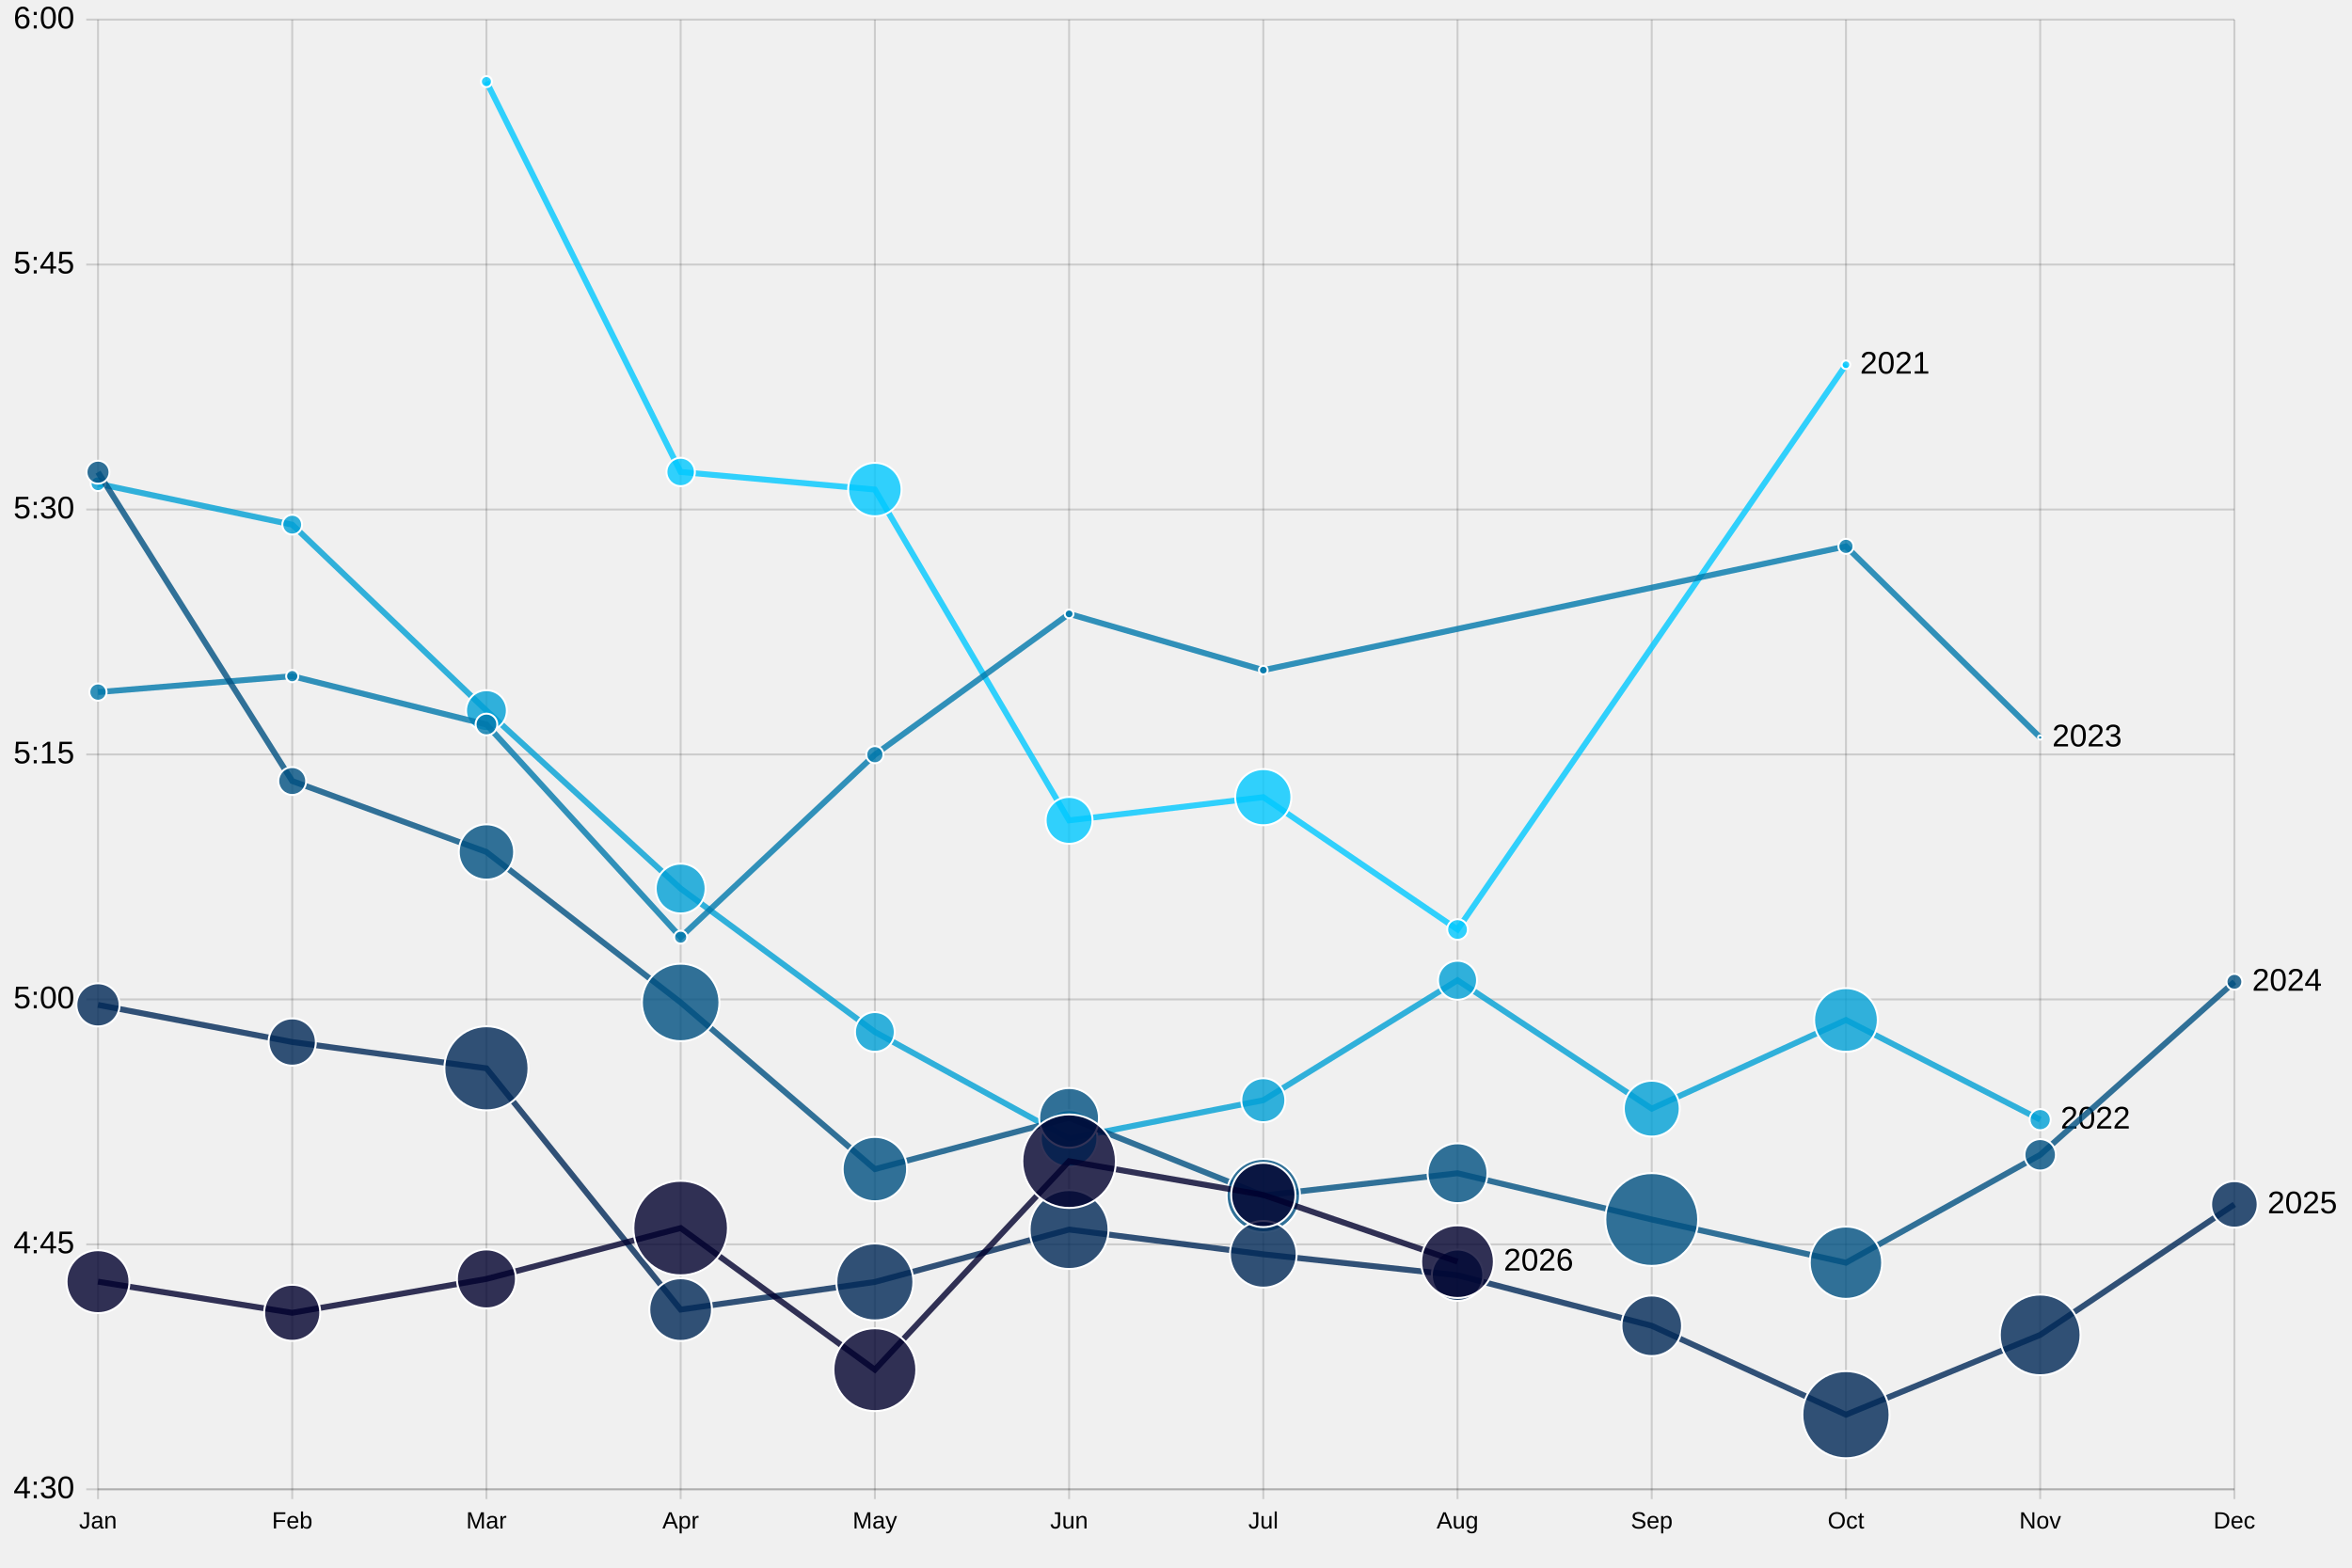
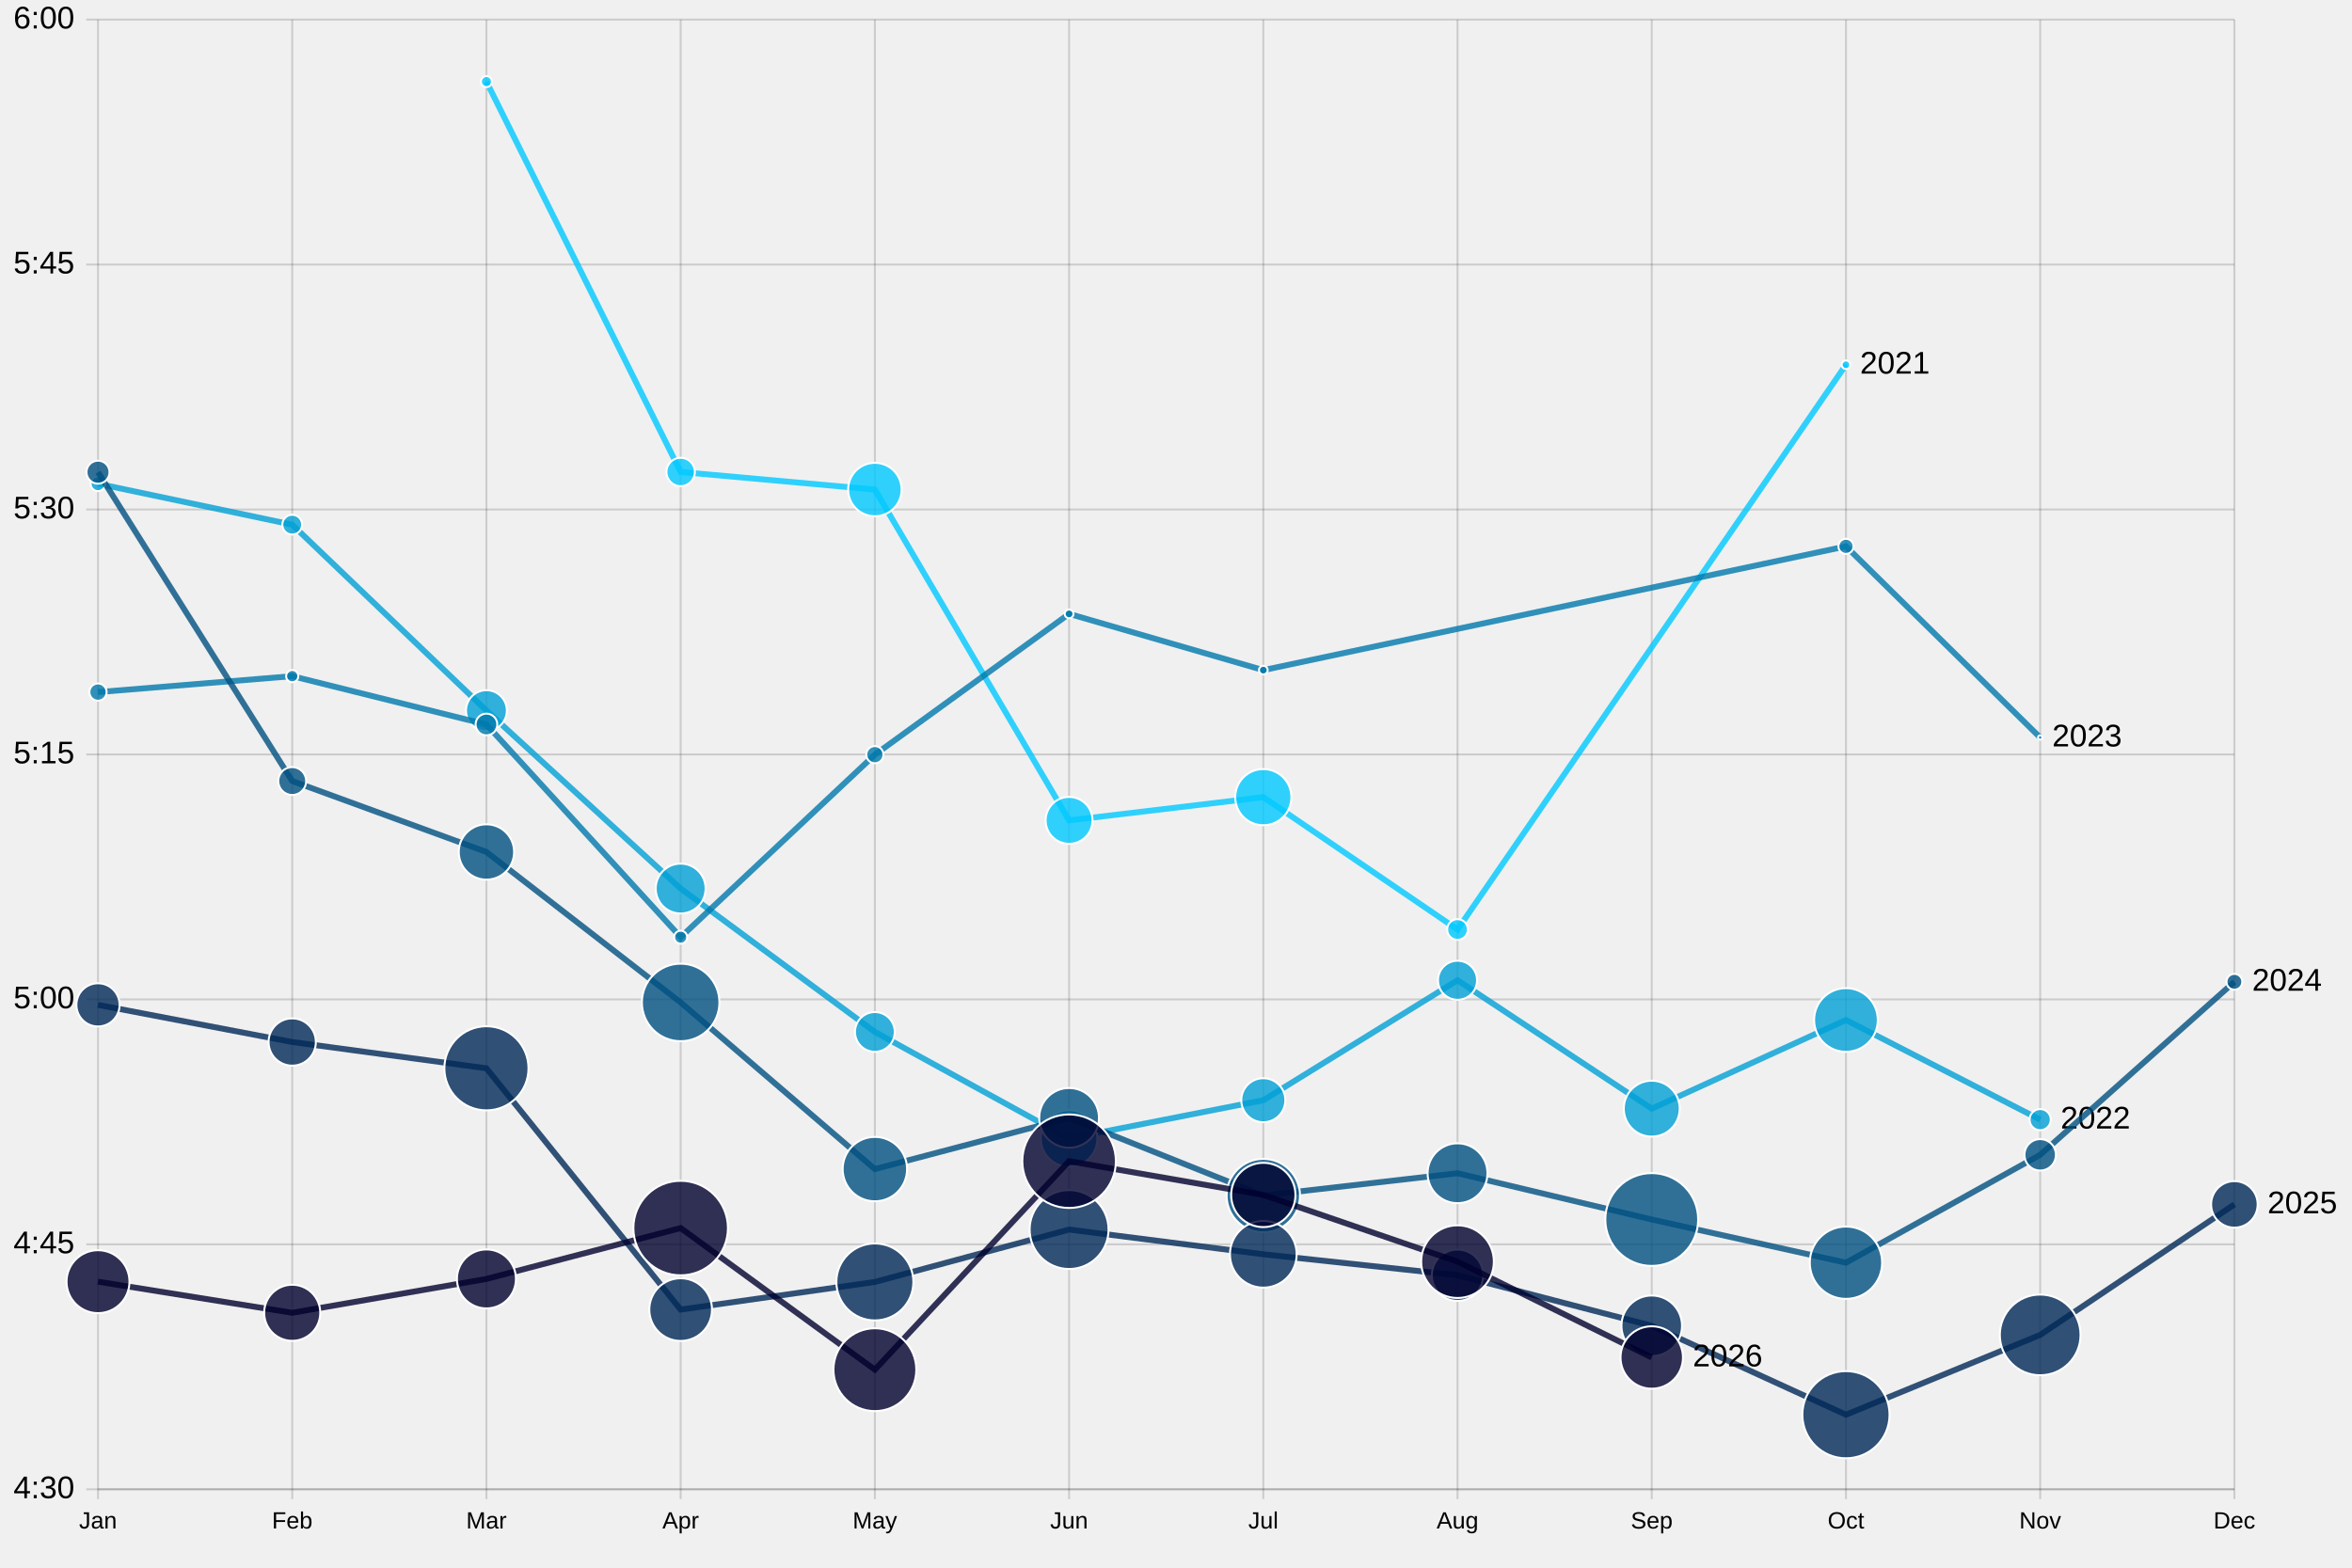
<svg xmlns="http://www.w3.org/2000/svg" viewBox="0 0 1200 800">
  <style>
  text {
    font-family: Arial;
    text-anchor: middle;
  }
  .plot-line {
    fill: none;
    stroke-width: 3px;
    opacity: 0.8;
    stroke: currentColor;
  }
  .plot-area {
    fill: currentColor;
    opacity: 0.25;
  }
  .plot-point {
    fill-opacity: 0.8;
    fill: currentColor;
    stroke: white;
    stroke-width: 1px;
  }
  .axis {
    stroke-width: 1px;
    stroke: black;
    opacity: 0.15;
  }
  .series-label {
    font-size: 16px;
    dominant-baseline: middle;
    text-anchor: start;
  }
  .y-axis-label {
    font-size: 16px;
    dominant-baseline: middle;
    text-anchor: end;
  }
  .year-2021 {
    color: rgb(0, 200, 255);
  }
  .year-2022 {
    color: rgb(0, 160, 213);
  }
  .year-2023 {
    color: rgb(0, 120, 171);
  }
  .year-2024 {
    color: rgb(0, 80, 129);
  }
  .year-2025 {
    color: rgb(0, 40, 87);
  }
  .year-2026 {
    color: rgb(0, 0, 45);
  }
  </style>
  <line x1="50" y1="760" x2="1140" y2="760" class="axis" />
  <line x1="50.0" y1="10" x2="50.0" y2="765" class="axis" />
  <text x="50.0" y="780" class="axis-label">Jan</text>
  <line x1="149.091" y1="10" x2="149.091" y2="765" class="axis" />
  <text x="149.091" y="780" class="axis-label">Feb</text>
  <line x1="248.182" y1="10" x2="248.182" y2="765" class="axis" />
  <text x="248.182" y="780" class="axis-label">Mar</text>
  <line x1="347.273" y1="10" x2="347.273" y2="765" class="axis" />
  <text x="347.273" y="780" class="axis-label">Apr</text>
  <line x1="446.364" y1="10" x2="446.364" y2="765" class="axis" />
  <text x="446.364" y="780" class="axis-label">May</text>
  <line x1="545.455" y1="10" x2="545.455" y2="765" class="axis" />
  <text x="545.455" y="780" class="axis-label">Jun</text>
  <line x1="644.545" y1="10" x2="644.545" y2="765" class="axis" />
  <text x="644.545" y="780" class="axis-label">Jul</text>
  <line x1="743.636" y1="10" x2="743.636" y2="765" class="axis" />
  <text x="743.636" y="780" class="axis-label">Aug</text>
  <line x1="842.727" y1="10" x2="842.727" y2="765" class="axis" />
  <text x="842.727" y="780" class="axis-label">Sep</text>
  <line x1="941.818" y1="10" x2="941.818" y2="765" class="axis" />
  <text x="941.818" y="780" class="axis-label">Oct</text>
  <line x1="1040.909" y1="10" x2="1040.909" y2="765" class="axis" />
  <text x="1040.909" y="780" class="axis-label">Nov</text>
  <line x1="1140.0" y1="10" x2="1140.0" y2="765" class="axis" />
  <text x="1140.0" y="780" class="axis-label">Dec</text>
  <line x1="44" y1="760.0" x2="1140" y2="760.0" class="axis" />
  <text x="38" y="760.0" class="y-axis-label">4:30</text>
  <line x1="44" y1="635.0" x2="1140" y2="635.0" class="axis" />
  <text x="38" y="635.0" class="y-axis-label">4:45</text>
  <line x1="44" y1="510.0" x2="1140" y2="510.0" class="axis" />
  <text x="38" y="510.0" class="y-axis-label">5:00</text>
  <line x1="44" y1="385.0" x2="1140" y2="385.0" class="axis" />
  <text x="38" y="385.0" class="y-axis-label">5:15</text>
  <line x1="44" y1="260.0" x2="1140" y2="260.0" class="axis" />
  <text x="38" y="260.0" class="y-axis-label">5:30</text>
  <line x1="44" y1="135.0" x2="1140" y2="135.0" class="axis" />
  <text x="38" y="135.0" class="y-axis-label">5:45</text>
  <line x1="44" y1="10.0" x2="1140" y2="10.0" class="axis" />
  <text x="38" y="10.0" class="y-axis-label">6:00</text>
  <path d="M 248.182,41.644 L 347.273,240.849 L 446.364,249.817 L 545.455,418.643 L 644.545,406.796 L 743.636,474.33 L 941.818,186.125" class="year-2021 plot-line" />
  <text x="948.998" y="186.125" class="series-label">2021</text>
  <circle class="year-2021 plot-point" cx="248.182" cy="41.644" r="2.812" />
  <circle class="year-2021 plot-point" cx="347.273" cy="240.849" r="7.244" />
  <circle class="year-2021 plot-point" cx="446.364" cy="249.817" r="13.634" />
  <circle class="year-2021 plot-point" cx="545.455" cy="418.643" r="11.964" />
  <circle class="year-2021 plot-point" cx="644.545" cy="406.796" r="14.328" />
  <circle class="year-2021 plot-point" cx="743.636" cy="474.33" r="5.282" />
  <circle class="year-2021 plot-point" cx="941.818" cy="186.125" r="2.18" />
  <path d="M 50.0,246.858 L 149.091,267.741 L 248.182,362.622 L 347.273,453.431 L 446.364,526.603 L 545.455,580.957 L 644.545,561.448 L 743.636,500.234 L 842.727,565.752 L 941.818,520.499 L 1040.909,571.364" class="year-2022 plot-line" />
  <text x="1051.309" y="571.364" class="series-label">2022</text>
  <circle class="year-2022 plot-point" cx="50.0" cy="246.858" r="3.756" />
  <circle class="year-2022 plot-point" cx="149.091" cy="267.741" r="5.05" />
  <circle class="year-2022 plot-point" cx="248.182" cy="362.622" r="10.412" />
  <circle class="year-2022 plot-point" cx="347.273" cy="453.431" r="12.722" />
  <circle class="year-2022 plot-point" cx="446.364" cy="526.603" r="10.136" />
  <circle class="year-2022 plot-point" cx="545.455" cy="580.957" r="14.428" />
  <circle class="year-2022 plot-point" cx="644.545" cy="561.448" r="11.228" />
  <circle class="year-2022 plot-point" cx="743.636" cy="500.234" r="9.954" />
  <circle class="year-2022 plot-point" cx="842.727" cy="565.752" r="14.256" />
  <circle class="year-2022 plot-point" cx="941.818" cy="520.499" r="16.24" />
  <circle class="year-2022 plot-point" cx="1040.909" cy="571.364" r="5.4" />
  <path d="M 50.0,353.182 L 149.091,345.041 L 248.182,369.71 L 347.273,478.251 L 446.364,385.111 L 545.455,313.262 L 644.545,341.975 L 941.818,278.811 L 1040.909,376.366" class="year-2023 plot-line" />
  <text x="1047.019" y="376.366" class="series-label">2023</text>
  <circle class="year-2023 plot-point" cx="50.0" cy="353.182" r="4.4" />
  <circle class="year-2023 plot-point" cx="149.091" cy="345.041" r="3.106" />
  <circle class="year-2023 plot-point" cx="248.182" cy="369.71" r="5.534" />
  <circle class="year-2023 plot-point" cx="347.273" cy="478.251" r="3.318" />
  <circle class="year-2023 plot-point" cx="446.364" cy="385.111" r="4.382" />
  <circle class="year-2023 plot-point" cx="545.455" cy="313.262" r="2.228" />
  <circle class="year-2023 plot-point" cx="644.545" cy="341.975" r="2.212" />
  <circle class="year-2023 plot-point" cx="941.818" cy="278.811" r="3.854" />
  <circle class="year-2023 plot-point" cx="1040.909" cy="376.366" r="1.11" />
  <path d="M 50.0,240.96 L 149.091,398.57 L 248.182,434.769 L 347.273,511.551 L 446.364,596.599 L 545.455,570.461 L 644.545,610.093 L 743.636,598.711 L 842.727,622.32 L 941.818,644.366 L 1040.909,589.312 L 1140.0,501.019" class="year-2024 plot-line" />
  <text x="1149.036" y="501.019" class="series-label">2024</text>
  <circle class="year-2024 plot-point" cx="50.0" cy="240.96" r="5.872" />
  <circle class="year-2024 plot-point" cx="149.091" cy="398.57" r="7.116" />
  <circle class="year-2024 plot-point" cx="248.182" cy="434.769" r="14.114" />
  <circle class="year-2024 plot-point" cx="347.273" cy="511.551" r="19.776" />
  <circle class="year-2024 plot-point" cx="446.364" cy="596.599" r="16.424" />
  <circle class="year-2024 plot-point" cx="545.455" cy="570.461" r="15.24" />
  <circle class="year-2024 plot-point" cx="644.545" cy="610.093" r="18.722" />
  <circle class="year-2024 plot-point" cx="743.636" cy="598.711" r="15.268" />
  <circle class="year-2024 plot-point" cx="842.727" cy="622.32" r="23.682" />
  <circle class="year-2024 plot-point" cx="941.818" cy="644.366" r="18.45" />
  <circle class="year-2024 plot-point" cx="1040.909" cy="589.312" r="8.014" />
  <circle class="year-2024 plot-point" cx="1140.0" cy="501.019" r="4.036" />
  <path d="M 50.0,512.791 L 149.091,531.75 L 248.182,545.16 L 347.273,668.292 L 446.364,654.184 L 545.455,627.451 L 644.545,640.07 L 743.636,650.768 L 842.727,676.559 L 941.818,721.929 L 1040.909,681.206 L 1140.0,614.611" class="year-2025 plot-line" />
  <text x="1156.868" y="614.611" class="series-label">2025</text>
  <circle class="year-2025 plot-point" cx="50.0" cy="512.791" r="11.014" />
  <circle class="year-2025 plot-point" cx="149.091" cy="531.75" r="12.056" />
  <circle class="year-2025 plot-point" cx="248.182" cy="545.16" r="21.458" />
  <circle class="year-2025 plot-point" cx="347.273" cy="668.292" r="15.988" />
  <circle class="year-2025 plot-point" cx="446.364" cy="654.184" r="19.638" />
  <circle class="year-2025 plot-point" cx="545.455" cy="627.451" r="20.124" />
  <circle class="year-2025 plot-point" cx="644.545" cy="640.07" r="17.018" />
  <circle class="year-2025 plot-point" cx="743.636" cy="650.768" r="13.102" />
  <circle class="year-2025 plot-point" cx="842.727" cy="676.559" r="15.45" />
  <circle class="year-2025 plot-point" cx="941.818" cy="721.929" r="22.236" />
  <circle class="year-2025 plot-point" cx="1040.909" cy="681.206" r="20.586" />
  <circle class="year-2025 plot-point" cx="1140.0" cy="614.611" r="11.868" />
-   <path d="M 50.0,654.047 L 149.091,669.923 L 248.182,652.641 L 347.273,626.686 L 446.364,698.959 L 545.455,592.564 L 644.545,609.795 L 743.636,643.828" class="year-2026 plot-line" />
-   <text x="767.172" y="643.828" class="series-label">2026</text>
+   <path d="M 50.0,654.047 L 149.091,669.923 L 248.182,652.641 L 347.273,626.686 L 446.364,698.959 L 545.455,592.564 L 644.545,609.795 L 743.636,643.828 L 842.727,692.736" class="year-2026 plot-line" />
+   <text x="863.647" y="692.736" class="series-label">2026</text>
  <circle class="year-2026 plot-point" cx="50.0" cy="654.047" r="16.052" />
  <circle class="year-2026 plot-point" cx="149.091" cy="669.923" r="14.304" />
  <circle class="year-2026 plot-point" cx="248.182" cy="652.641" r="15.044" />
  <circle class="year-2026 plot-point" cx="347.273" cy="626.686" r="24.118" />
  <circle class="year-2026 plot-point" cx="446.364" cy="698.959" r="21.136" />
  <circle class="year-2026 plot-point" cx="545.455" cy="592.564" r="23.864" />
  <circle class="year-2026 plot-point" cx="644.545" cy="609.795" r="16.402" />
  <circle class="year-2026 plot-point" cx="743.636" cy="643.828" r="18.536" />
+   <circle class="year-2026 plot-point" cx="842.727" cy="692.736" r="15.92" />
</svg>
